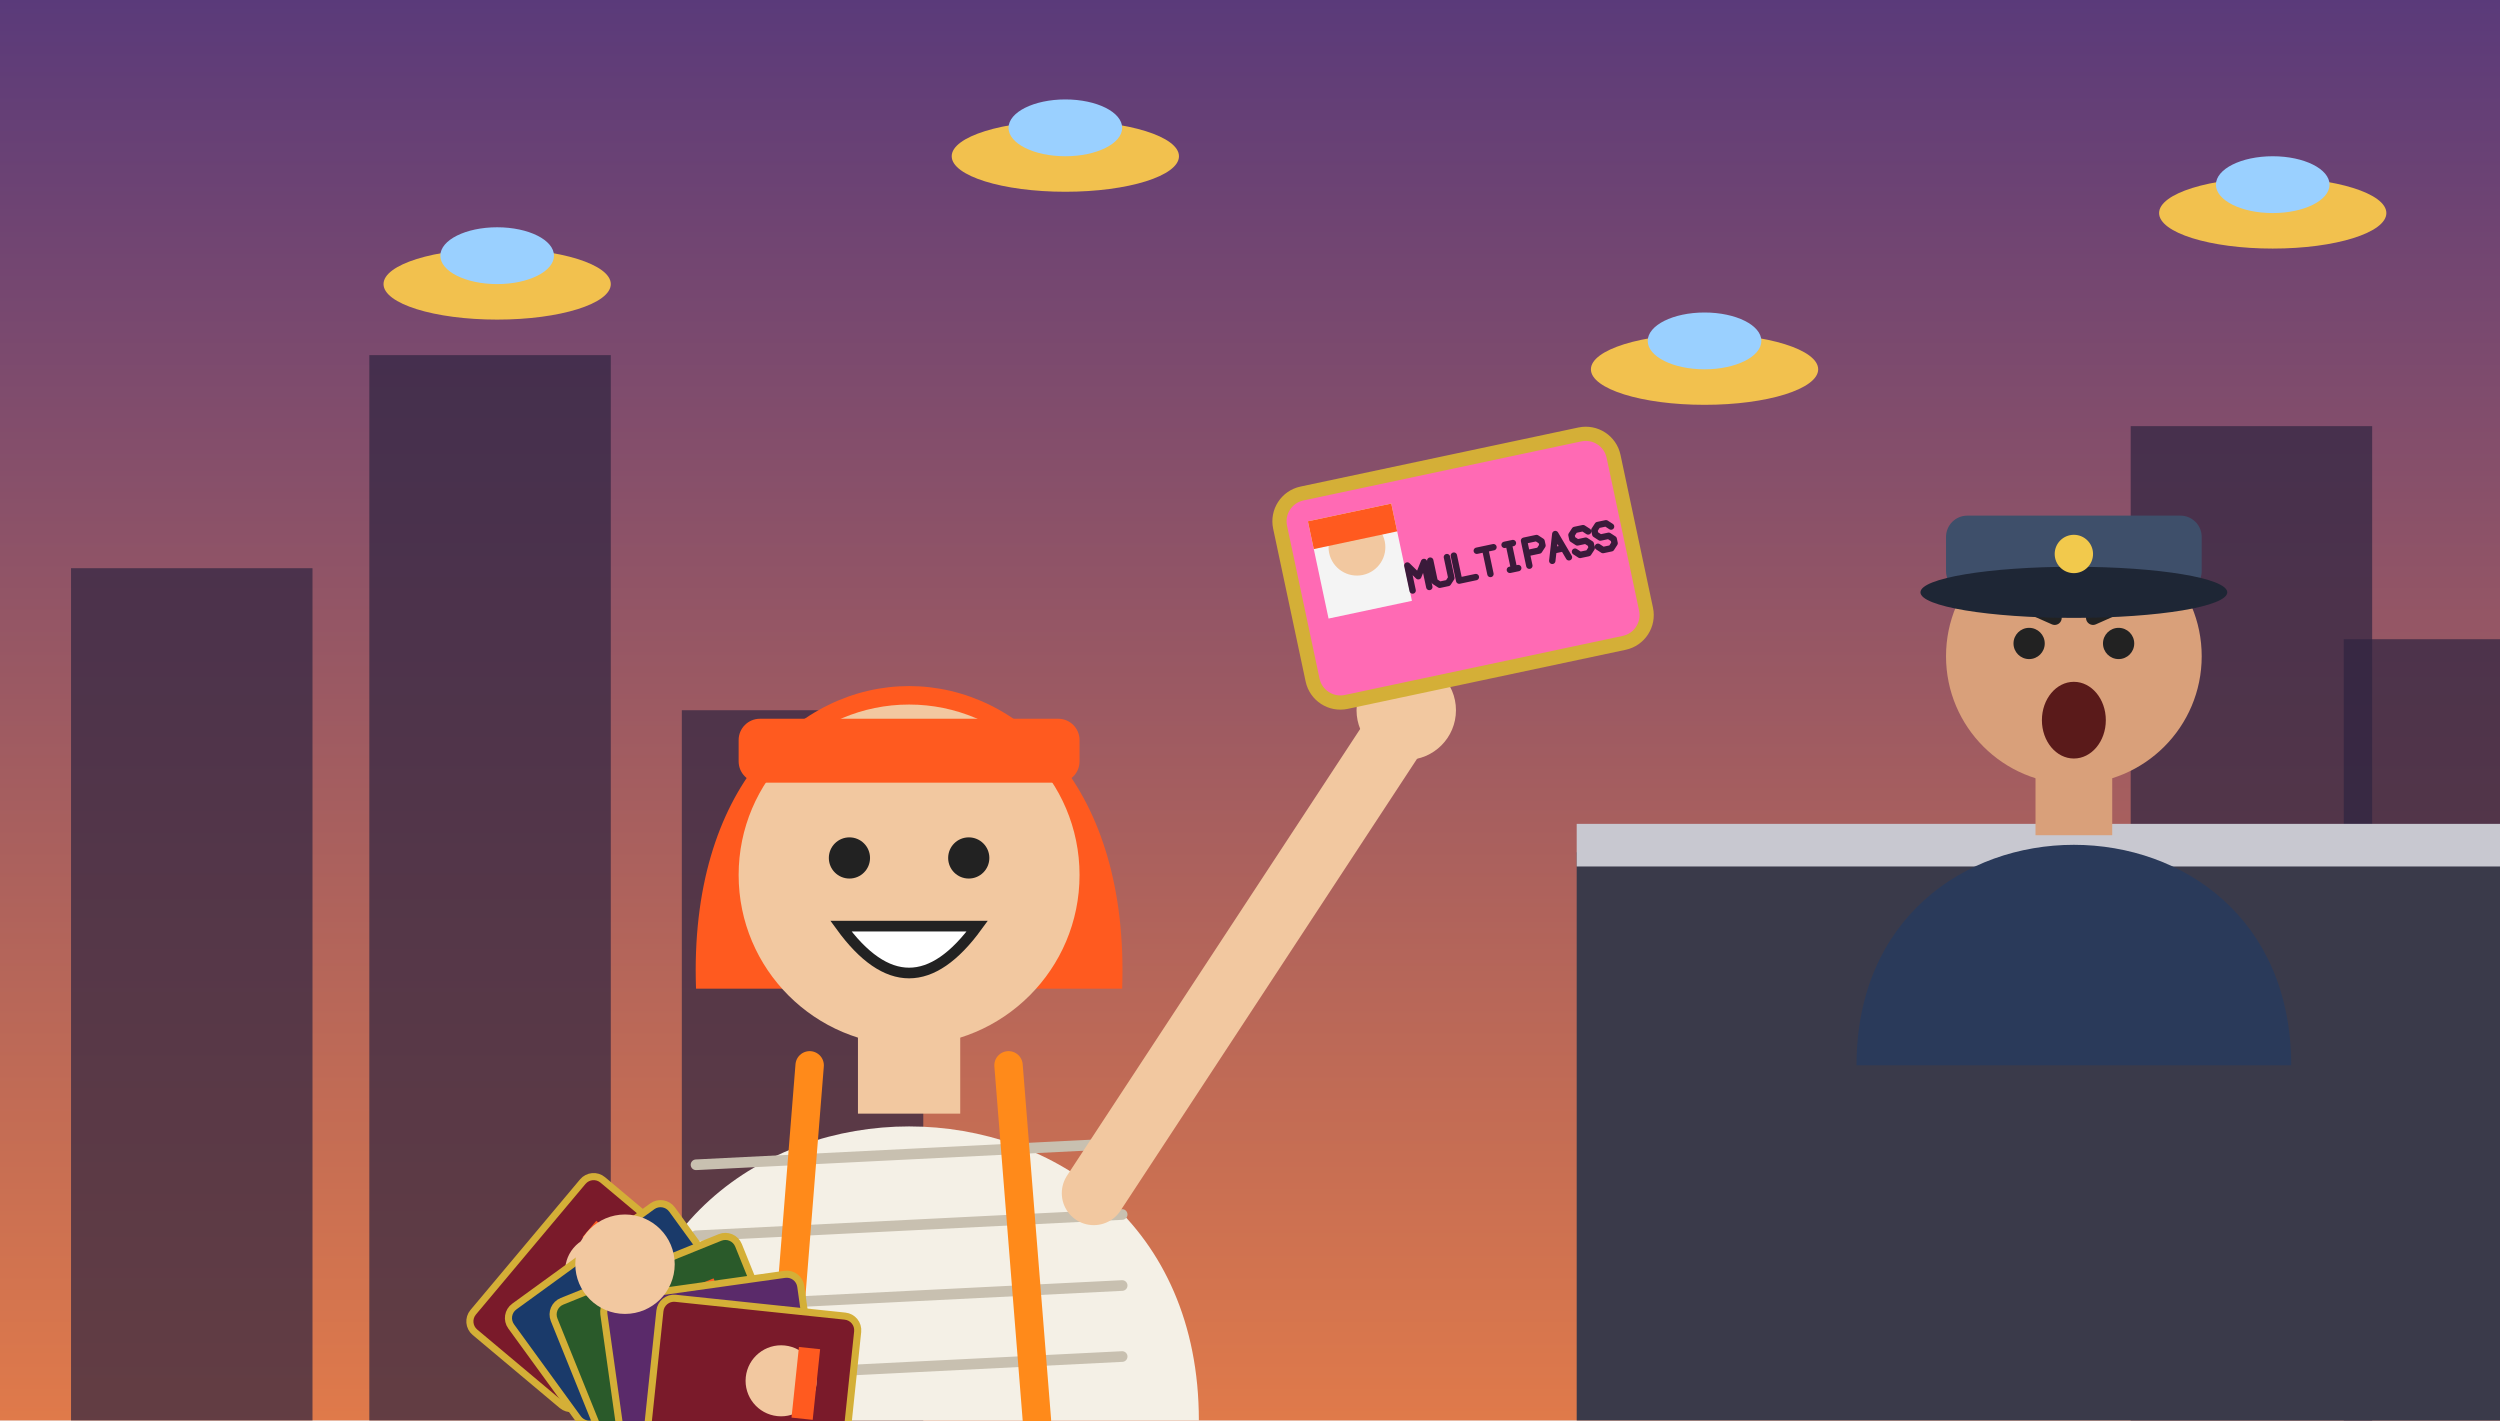
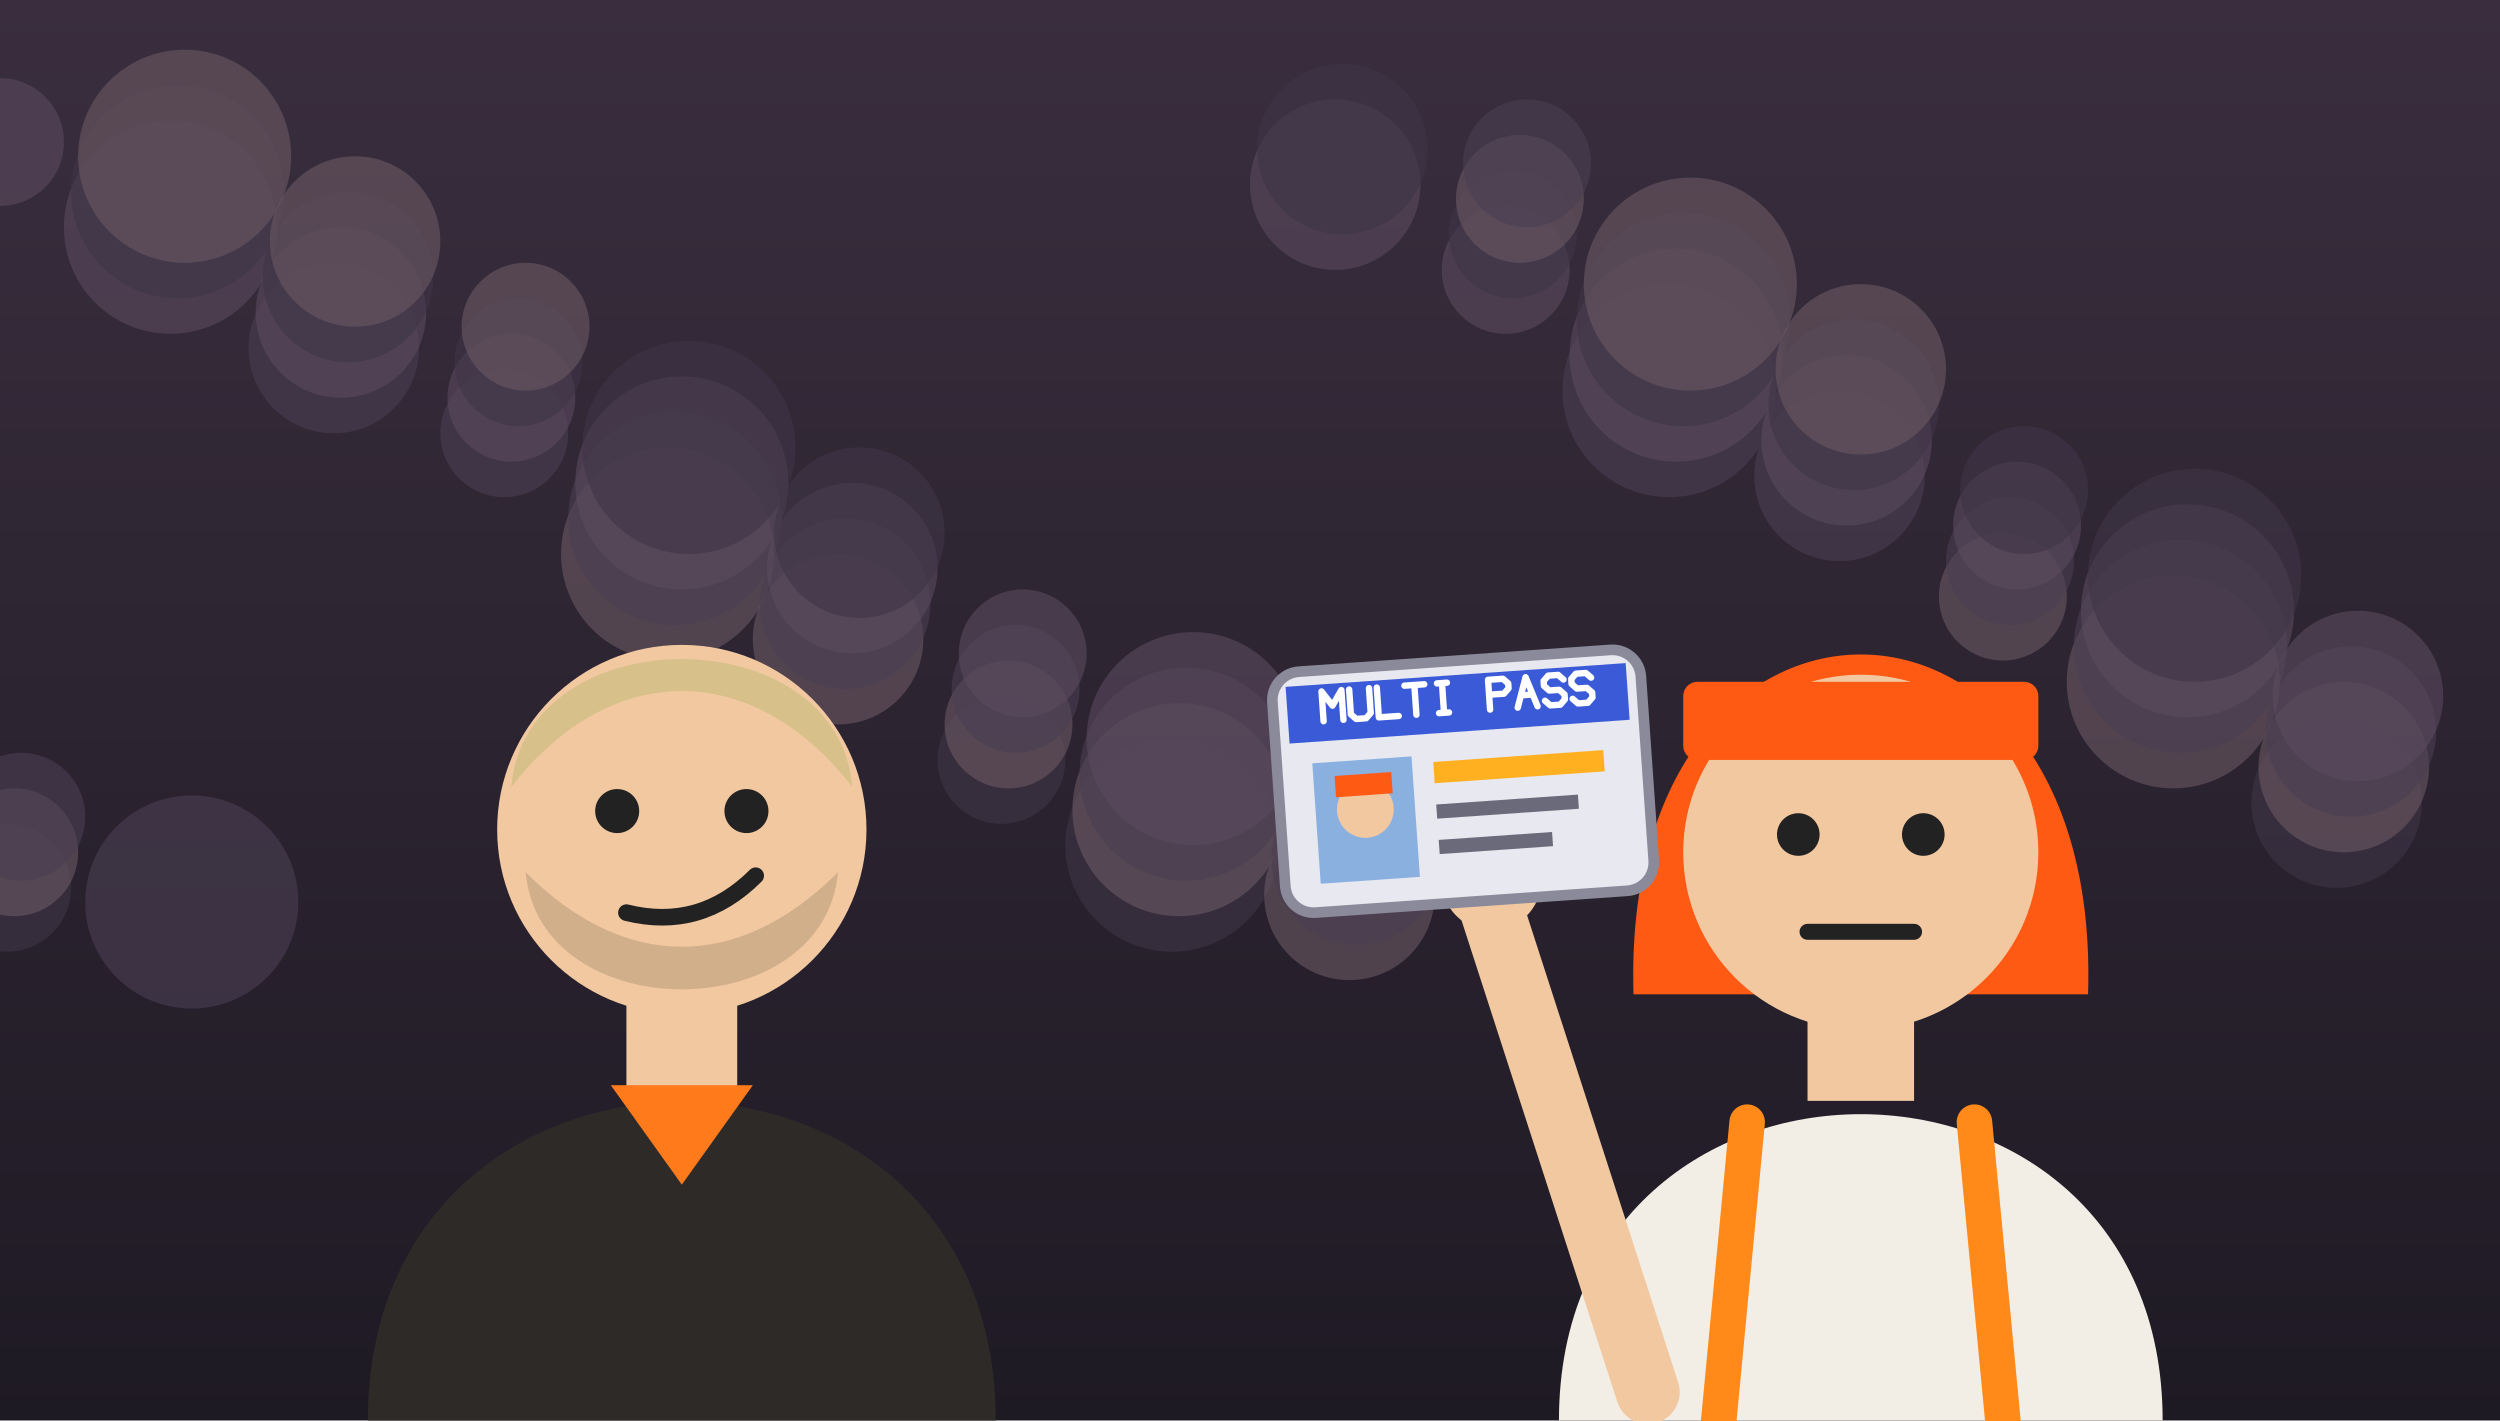
<svg xmlns="http://www.w3.org/2000/svg" viewBox="0 0 352 200" width="352" height="200">
  <defs>
    <linearGradient id="bg" x1="0" y1="0" x2="0" y2="1">
-       <stop offset="0.00" stop-color="#5a3a7a" stop-opacity="1" />
-       <stop offset="1.00" stop-color="#e07a4a" stop-opacity="1" />
+       <stop offset="0.00" stop-color="#3a2e3e" stop-opacity="1" />
+       <stop offset="1.00" stop-color="#1e1a24" stop-opacity="1" />
    </linearGradient>
  </defs>
  <rect x="0" y="0" width="352" height="200" fill="url(#bg)" />
-   <rect x="10" y="80" width="34" height="120" fill="#2e2440" opacity="0.7" />
-   <rect x="52" y="50" width="34" height="150" fill="#2e2440" opacity="0.7" />
-   <rect x="96" y="100" width="34" height="100" fill="#2e2440" opacity="0.7" />
-   <rect x="300" y="60" width="34" height="140" fill="#2e2440" opacity="0.7" />
-   <rect x="330" y="90" width="34" height="110" fill="#2e2440" opacity="0.7" />
-   <ellipse cx="70.0" cy="40.0" rx="16.0" ry="5.0" fill="#f2c14e" />
-   <ellipse cx="70.0" cy="36.0" rx="8.0" ry="4.0" fill="#9ad0ff" />
-   <ellipse cx="150.0" cy="22.0" rx="16.0" ry="5.0" fill="#f2c14e" />
-   <ellipse cx="150.0" cy="18.0" rx="8.0" ry="4.0" fill="#9ad0ff" />
-   <ellipse cx="240.0" cy="52.0" rx="16.0" ry="5.0" fill="#f2c14e" />
-   <ellipse cx="240.0" cy="48.0" rx="8.0" ry="4.0" fill="#9ad0ff" />
-   <ellipse cx="320.0" cy="30.0" rx="16.0" ry="5.0" fill="#f2c14e" />
-   <ellipse cx="320.0" cy="26.0" rx="8.0" ry="4.0" fill="#9ad0ff" />
-   <rect x="222" y="120" width="130" height="80" fill="#3a3a4a" />
-   <rect x="222" y="116" width="130" height="6" fill="#c8c8d0" />
-   <path d="M261.4 150.0 C 261.4 108.6 322.6 108.6 322.6 150.0 Z" fill="#2a3a5a" />
-   <rect x="286.6" y="106.8" width="10.8" height="10.8" fill="#d9a07a" />
-   <circle cx="292.0" cy="92.4" r="18.0" fill="#d9a07a" />
-   <circle cx="285.7" cy="90.6" r="2.2" fill="#222" />
-   <circle cx="298.3" cy="90.6" r="2.2" fill="#222" />
-   <ellipse cx="292.0" cy="101.4" rx="4.5" ry="5.4" fill="#5a1a1a" />
-   <path d="M281.2 83.4 L289.3 87.0 M302.8 83.4 L294.7 87.0" fill="none" stroke="#222" stroke-width="1.98" stroke-linecap="round" stroke-linejoin="round" />
-   <rect x="274.0" y="72.6" width="36.0" height="10.8" fill="#3e4f6a" rx="3" />
-   <ellipse cx="292.0" cy="83.4" rx="21.6" ry="3.6" fill="#1e2635" />
-   <circle cx="292.0" cy="78.0" r="2.7" fill="#f2c94c" />
-   <path d="M98.0 139.2 C 96.0 82.4 160.0 82.4 158.0 139.2 Z" fill="#ff5a1f" />
-   <path d="M87.2 200.0 C 87.2 144.8 168.8 144.8 168.8 200.0 Z" fill="#f4f0e6" />
-   <rect x="120.8" y="142.4" width="14.4" height="14.4" fill="#f2c8a0" />
-   <circle cx="128.0" cy="123.2" r="24.0" fill="#f2c8a0" />
-   <circle cx="119.6" cy="120.8" r="2.9" fill="#222" />
-   <circle cx="136.4" cy="120.8" r="2.9" fill="#222" />
-   <path d="M118.4 130.4 L 137.6 130.4 Q 128.0 143.6 118.4 130.4 Z" fill="#fff" stroke="#222" stroke-width="1.5" />
-   <rect x="104.0" y="101.2" width="48.0" height="9" fill="#ff5a1f" rx="3" />
-   <path d="M98 164 L158 161" fill="none" stroke="#c8c0b0" stroke-width="1.5" stroke-linecap="round" stroke-linejoin="round" />
-   <path d="M98 174 L158 171" fill="none" stroke="#c8c0b0" stroke-width="1.5" stroke-linecap="round" stroke-linejoin="round" />
-   <path d="M98 184 L158 181" fill="none" stroke="#c8c0b0" stroke-width="1.5" stroke-linecap="round" stroke-linejoin="round" />
-   <path d="M98 194 L158 191" fill="none" stroke="#c8c0b0" stroke-width="1.5" stroke-linecap="round" stroke-linejoin="round" />
-   <path d="M114 150 L110 200" fill="none" stroke="#ff8a1a" stroke-width="4" stroke-linecap="round" stroke-linejoin="round" />
-   <path d="M142 150 L146 200" fill="none" stroke="#ff8a1a" stroke-width="4" stroke-linecap="round" stroke-linejoin="round" />
-   <path d="M154 168 L 196 104" fill="none" stroke="#f2c8a0" stroke-width="9" stroke-linecap="round" stroke-linejoin="round" />
-   <circle cx="198.0" cy="100.0" r="7.0" fill="#f2c8a0" />
-   <g transform="translate(206 80) rotate(-12)" opacity="1">
-     <rect x="-24" y="-15" width="48" height="30" fill="#ff6ab4" rx="4" stroke="#d4af37" stroke-width="2" />
-     <rect x="-20" y="-11" width="12" height="14" fill="#f4f4f4" />
-     <circle cx="-14.0" cy="-6.0" r="4.0" fill="#f2c8a0" />
-     <rect x="-20" y="-11" width="12" height="4" fill="#ff5a1f" />
-     <path d="M-7.6 1.6 L-7.6 -2.0 L-6.4 -0.2 L-5.2 -2.0 L-5.2 1.6 M-4.3 -2.0 L-4.3 1.0 L-3.7 1.6 L-2.5 1.6 L-1.9 1.0 L-1.9 -2.0 M-0.9 -2.0 L-0.9 1.6 L1.5 1.6 M2.4 -2.0 L4.8 -2.0 M3.6 -2.0 L3.6 1.6 M6.4 -2.0 L7.6 -2.0 M7.0 -2.0 L7.0 1.6 M6.4 1.6 L7.6 1.6 M9.2 1.6 L9.2 -2.0 L11.0 -2.0 L11.6 -1.4 L11.6 -0.8 L11.0 -0.2 L9.2 -0.2 M12.5 1.6 L13.7 -2.0 L14.9 1.6 M13.1 0.2 L14.3 0.2 M18.3 -1.4 L17.7 -2.0 L16.5 -2.0 L15.9 -1.4 L15.9 -0.8 L16.5 -0.2 L17.7 -0.2 L18.3 0.4 L18.3 1.0 L17.7 1.6 L16.5 1.6 L15.9 1.0 M21.6 -1.4 L21.0 -2.0 L19.8 -2.0 L19.2 -1.4 L19.2 -0.8 L19.8 -0.2 L21.0 -0.2 L21.6 0.4 L21.6 1.0 L21.0 1.6 L19.8 1.6 L19.2 1.0 " fill="none" stroke="#3a1a3a" stroke-width="0.9" stroke-linecap="round" stroke-linejoin="round" />
+   <circle cx="0.0" cy="20.0" r="9.0" fill="#5a4a5e" opacity="0.6" />
+   <circle cx="47.0" cy="49.0" r="12.0" fill="#4a3e52" opacity="0.6" />
+   <circle cx="94.0" cy="78.0" r="15.0" fill="#6a5862" opacity="0.6" />
+   <circle cx="141.0" cy="107.0" r="9.0" fill="#3e3446" opacity="0.6" />
+   <circle cx="188.0" cy="26.0" r="12.0" fill="#5a4a5e" opacity="0.6" />
+   <circle cx="235.0" cy="55.0" r="15.0" fill="#4a3e52" opacity="0.6" />
+   <circle cx="282.0" cy="84.0" r="9.0" fill="#6a5862" opacity="0.6" />
+   <circle cx="329.0" cy="113.0" r="12.0" fill="#3e3446" opacity="0.6" />
+   <circle cx="24.0" cy="32.0" r="15.0" fill="#5a4a5e" opacity="0.6" />
+   <circle cx="71.0" cy="61.0" r="9.0" fill="#4a3e52" opacity="0.6" />
+   <circle cx="118.0" cy="90.0" r="12.0" fill="#6a5862" opacity="0.6" />
+   <circle cx="165.0" cy="119.0" r="15.0" fill="#3e3446" opacity="0.6" />
+   <circle cx="212.0" cy="38.0" r="9.0" fill="#5a4a5e" opacity="0.6" />
+   <circle cx="259.0" cy="67.0" r="12.0" fill="#4a3e52" opacity="0.6" />
+   <circle cx="306.0" cy="96.0" r="15.0" fill="#6a5862" opacity="0.6" />
+   <circle cx="1.0" cy="125.0" r="9.0" fill="#3e3446" opacity="0.6" />
+   <circle cx="48.0" cy="44.0" r="12.0" fill="#5a4a5e" opacity="0.6" />
+   <circle cx="95.0" cy="73.0" r="15.0" fill="#4a3e52" opacity="0.6" />
+   <circle cx="142.0" cy="102.0" r="9.0" fill="#6a5862" opacity="0.6" />
+   <circle cx="189.0" cy="21.0" r="12.0" fill="#3e3446" opacity="0.6" />
+   <circle cx="236.0" cy="50.0" r="15.0" fill="#5a4a5e" opacity="0.6" />
+   <circle cx="283.0" cy="79.0" r="9.0" fill="#4a3e52" opacity="0.6" />
+   <circle cx="330.0" cy="108.0" r="12.0" fill="#6a5862" opacity="0.6" />
+   <circle cx="25.0" cy="27.0" r="15.0" fill="#3e3446" opacity="0.6" />
+   <circle cx="72.0" cy="56.0" r="9.0" fill="#5a4a5e" opacity="0.6" />
+   <circle cx="119.0" cy="85.0" r="12.0" fill="#4a3e52" opacity="0.6" />
+   <circle cx="166.0" cy="114.0" r="15.0" fill="#6a5862" opacity="0.6" />
+   <circle cx="213.0" cy="33.0" r="9.0" fill="#3e3446" opacity="0.6" />
+   <circle cx="260.0" cy="62.0" r="12.0" fill="#5a4a5e" opacity="0.6" />
+   <circle cx="307.0" cy="91.0" r="15.0" fill="#4a3e52" opacity="0.6" />
+   <circle cx="2.0" cy="120.0" r="9.0" fill="#6a5862" opacity="0.6" />
+   <circle cx="49.0" cy="39.0" r="12.0" fill="#3e3446" opacity="0.6" />
+   <circle cx="96.0" cy="68.0" r="15.0" fill="#5a4a5e" opacity="0.6" />
+   <circle cx="143.0" cy="97.0" r="9.0" fill="#4a3e52" opacity="0.6" />
+   <circle cx="190.0" cy="126.0" r="12.0" fill="#6a5862" opacity="0.6" />
+   <circle cx="237.0" cy="45.0" r="15.0" fill="#3e3446" opacity="0.6" />
+   <circle cx="284.0" cy="74.0" r="9.0" fill="#5a4a5e" opacity="0.6" />
+   <circle cx="331.0" cy="103.0" r="12.0" fill="#4a3e52" opacity="0.6" />
+   <circle cx="26.0" cy="22.0" r="15.0" fill="#6a5862" opacity="0.6" />
+   <circle cx="73.0" cy="51.0" r="9.0" fill="#3e3446" opacity="0.6" />
+   <circle cx="120.0" cy="80.0" r="12.0" fill="#5a4a5e" opacity="0.6" />
+   <circle cx="167.0" cy="109.0" r="15.0" fill="#4a3e52" opacity="0.6" />
+   <circle cx="214.0" cy="28.0" r="9.0" fill="#6a5862" opacity="0.6" />
+   <circle cx="261.0" cy="57.0" r="12.0" fill="#3e3446" opacity="0.6" />
+   <circle cx="308.0" cy="86.0" r="15.0" fill="#5a4a5e" opacity="0.6" />
+   <circle cx="3.0" cy="115.0" r="9.0" fill="#4a3e52" opacity="0.6" />
+   <circle cx="50.0" cy="34.0" r="12.0" fill="#6a5862" opacity="0.6" />
+   <circle cx="97.0" cy="63.0" r="15.0" fill="#3e3446" opacity="0.6" />
+   <circle cx="144.0" cy="92.0" r="9.0" fill="#5a4a5e" opacity="0.6" />
+   <circle cx="191.0" cy="121.0" r="12.0" fill="#4a3e52" opacity="0.6" />
+   <circle cx="238.0" cy="40.0" r="15.0" fill="#6a5862" opacity="0.6" />
+   <circle cx="285.0" cy="69.0" r="9.0" fill="#3e3446" opacity="0.6" />
+   <circle cx="332.0" cy="98.0" r="12.0" fill="#5a4a5e" opacity="0.6" />
+   <circle cx="27.0" cy="127.0" r="15.0" fill="#4a3e52" opacity="0.6" />
+   <circle cx="74.0" cy="46.0" r="9.0" fill="#6a5862" opacity="0.6" />
+   <circle cx="121.0" cy="75.0" r="12.0" fill="#3e3446" opacity="0.6" />
+   <circle cx="168.0" cy="104.0" r="15.0" fill="#5a4a5e" opacity="0.6" />
+   <circle cx="215.0" cy="23.0" r="9.0" fill="#4a3e52" opacity="0.6" />
+   <circle cx="262.0" cy="52.0" r="12.0" fill="#6a5862" opacity="0.6" />
+   <circle cx="309.0" cy="81.0" r="15.0" fill="#3e3446" opacity="0.6" />
+   <path d="M51.8 200.0 C 51.8 140.2 140.2 140.2 140.2 200.0 Z" fill="#2e2a28" />
+   <rect x="88.2" y="137.6" width="15.6" height="15.6" fill="#f2c8a0" />
+   <circle cx="96.0" cy="116.8" r="26.0" fill="#f2c8a0" />
+   <circle cx="86.9" cy="114.2" r="3.1" fill="#222" />
+   <circle cx="105.1" cy="114.2" r="3.1" fill="#222" />
+   <path d="M88.2 128.5 Q 98.6 131.1 106.4 123.3" fill="none" stroke="#222" stroke-width="2.34" stroke-linecap="round" stroke-linejoin="round" />
+   <path d="M86 152.8 L96 166.8 L106 152.8 Z" fill="#ff7a1a" />
+   <path d="M72.0 110.8 C 74.0 86.8 118.0 86.8 120.0 110.8 C 106.0 92.8 86.0 92.8 72.0 110.8 Z" fill="#d8c08a" />
+   <path d="M74.0 122.8 C 76.0 144.8 116.0 144.8 118.0 122.8 C 104.0 136.8 88.0 136.8 74.0 122.8 Z" fill="#b89a7a" opacity="0.55" />
+   <path d="M230.0 140.0 C 228.0 76.2 296.0 76.2 294.0 140.0 Z" fill="#ff5a14" />
+   <path d="M219.5 200.0 C 219.5 142.5 304.5 142.5 304.5 200.0 Z" fill="#f2eee6" />
+   <rect x="254.5" y="140.0" width="15.0" height="15.0" fill="#f2c8a0" />
+   <circle cx="262.0" cy="120.0" r="25.0" fill="#f2c8a0" />
+   <circle cx="253.2" cy="117.5" r="3.0" fill="#222" />
+   <circle cx="270.8" cy="117.5" r="3.0" fill="#222" />
+   <path d="M254.5 131.2 L 269.5 131.2" fill="none" stroke="#222" stroke-width="2.25" stroke-linecap="round" stroke-linejoin="round" />
+   <rect x="237.0" y="96.0" width="50.0" height="11" fill="#ff5a14" rx="2" />
+   <path d="M246 158 L242 200" fill="none" stroke="#ff8a1a" stroke-width="5" stroke-linecap="round" stroke-linejoin="round" />
+   <path d="M278 158 L282 200" fill="none" stroke="#ff8a1a" stroke-width="5" stroke-linecap="round" stroke-linejoin="round" />
+   <path d="M232 196 L 210 128" fill="none" stroke="#f2c8a0" stroke-width="9" stroke-linecap="round" stroke-linejoin="round" />
+   <circle cx="210.0" cy="124.0" r="7.0" fill="#f2c8a0" />
+   <g transform="translate(206 110) rotate(-4)" opacity="1">
+     <rect x="-26" y="-17" width="52" height="34" fill="#e8e8f0" rx="4" stroke="#8a8a9a" stroke-width="1.5" />
+     <rect x="-24" y="-15" width="48" height="8" fill="#3a5ad8" />
+     <path d="M-19.0 -9.8 L-19.0 -14.0 L-17.6 -11.9 L-16.2 -14.0 L-16.2 -9.8 M-15.1 -14.0 L-15.1 -10.5 L-14.4 -9.8 L-13.0 -9.8 L-12.3 -10.5 L-12.3 -14.0 M-11.2 -14.0 L-11.2 -9.8 L-8.4 -9.8 M-7.3 -14.0 L-4.5 -14.0 M-5.9 -14.0 L-5.9 -9.8 M-2.7 -14.0 L-1.3 -14.0 M-2.0 -14.0 L-2.0 -9.8 M-2.7 -9.8 L-1.3 -9.8 M4.5 -9.8 L4.5 -14.0 L6.6 -14.0 L7.3 -13.3 L7.3 -12.6 L6.6 -11.9 L4.5 -11.9 M8.4 -9.8 L9.8 -14.0 L11.2 -9.8 M9.1 -11.5 L10.5 -11.5 M15.1 -13.3 L14.4 -14.0 L13.0 -14.0 L12.3 -13.3 L12.3 -12.6 L13.0 -11.9 L14.4 -11.9 L15.1 -11.2 L15.1 -10.5 L14.4 -9.8 L13.0 -9.8 L12.3 -10.5 M19.0 -13.3 L18.3 -14.0 L16.9 -14.0 L16.2 -13.3 L16.2 -12.6 L16.9 -11.9 L18.3 -11.9 L19.0 -11.2 L19.0 -10.5 L18.3 -9.8 L16.9 -9.8 L16.2 -10.5 " fill="none" stroke="#ffffff" stroke-width="0.9" stroke-linecap="round" stroke-linejoin="round" />
+     <rect x="-21" y="-4" width="14" height="17" fill="#8ab0e0" />
+     <circle cx="-14.0" cy="3.0" r="4.0" fill="#f2c8a0" />
+     <rect x="-18" y="-2" width="8" height="3" fill="#ff5a14" />
+     <rect x="-4" y="-3" width="24" height="3" fill="#ffb020" />
+     <rect x="-4" y="3" width="20" height="2" fill="#6a6a7a" />
+     <rect x="-4" y="8" width="16" height="2" fill="#6a6a7a" />
  </g>
-   <g transform="translate(82 182) rotate(40)" opacity="1">
-     <rect x="-10" y="-14" width="20" height="28" fill="#7a1a2a" rx="2" stroke="#d4af37" stroke-width="1" />
-     <circle cx="0.0" cy="-4.0" r="5.0" fill="#f2c8a0" />
-     <rect x="-5" y="-9" width="10" height="3" fill="#ff5a1f" />
-   </g>
-   <g transform="translate(88 185) rotate(54)" opacity="1">
-     <rect x="-10" y="-14" width="20" height="28" fill="#1a3a6a" rx="2" stroke="#d4af37" stroke-width="1" />
-     <circle cx="0.0" cy="-4.0" r="5.0" fill="#f2c8a0" />
-     <rect x="-5" y="-9" width="10" height="3" fill="#ff5a1f" />
-   </g>
-   <g transform="translate(94 188) rotate(68)" opacity="1">
-     <rect x="-10" y="-14" width="20" height="28" fill="#2a5a2a" rx="2" stroke="#d4af37" stroke-width="1" />
-     <circle cx="0.0" cy="-4.0" r="5.0" fill="#f2c8a0" />
-     <rect x="-5" y="-9" width="10" height="3" fill="#ff5a1f" />
-   </g>
-   <g transform="translate(100 191) rotate(82)" opacity="1">
-     <rect x="-10" y="-14" width="20" height="28" fill="#5a2a6a" rx="2" stroke="#d4af37" stroke-width="1" />
-     <circle cx="0.0" cy="-4.0" r="5.0" fill="#f2c8a0" />
-     <rect x="-5" y="-9" width="10" height="3" fill="#ff5a1f" />
-   </g>
-   <g transform="translate(106 194) rotate(96)" opacity="1">
-     <rect x="-10" y="-14" width="20" height="28" fill="#7a1a2a" rx="2" stroke="#d4af37" stroke-width="1" />
-     <circle cx="0.0" cy="-4.0" r="5.0" fill="#f2c8a0" />
-     <rect x="-5" y="-9" width="10" height="3" fill="#ff5a1f" />
-   </g>
-   <circle cx="88.0" cy="178.0" r="7.0" fill="#f2c8a0" />
</svg>
